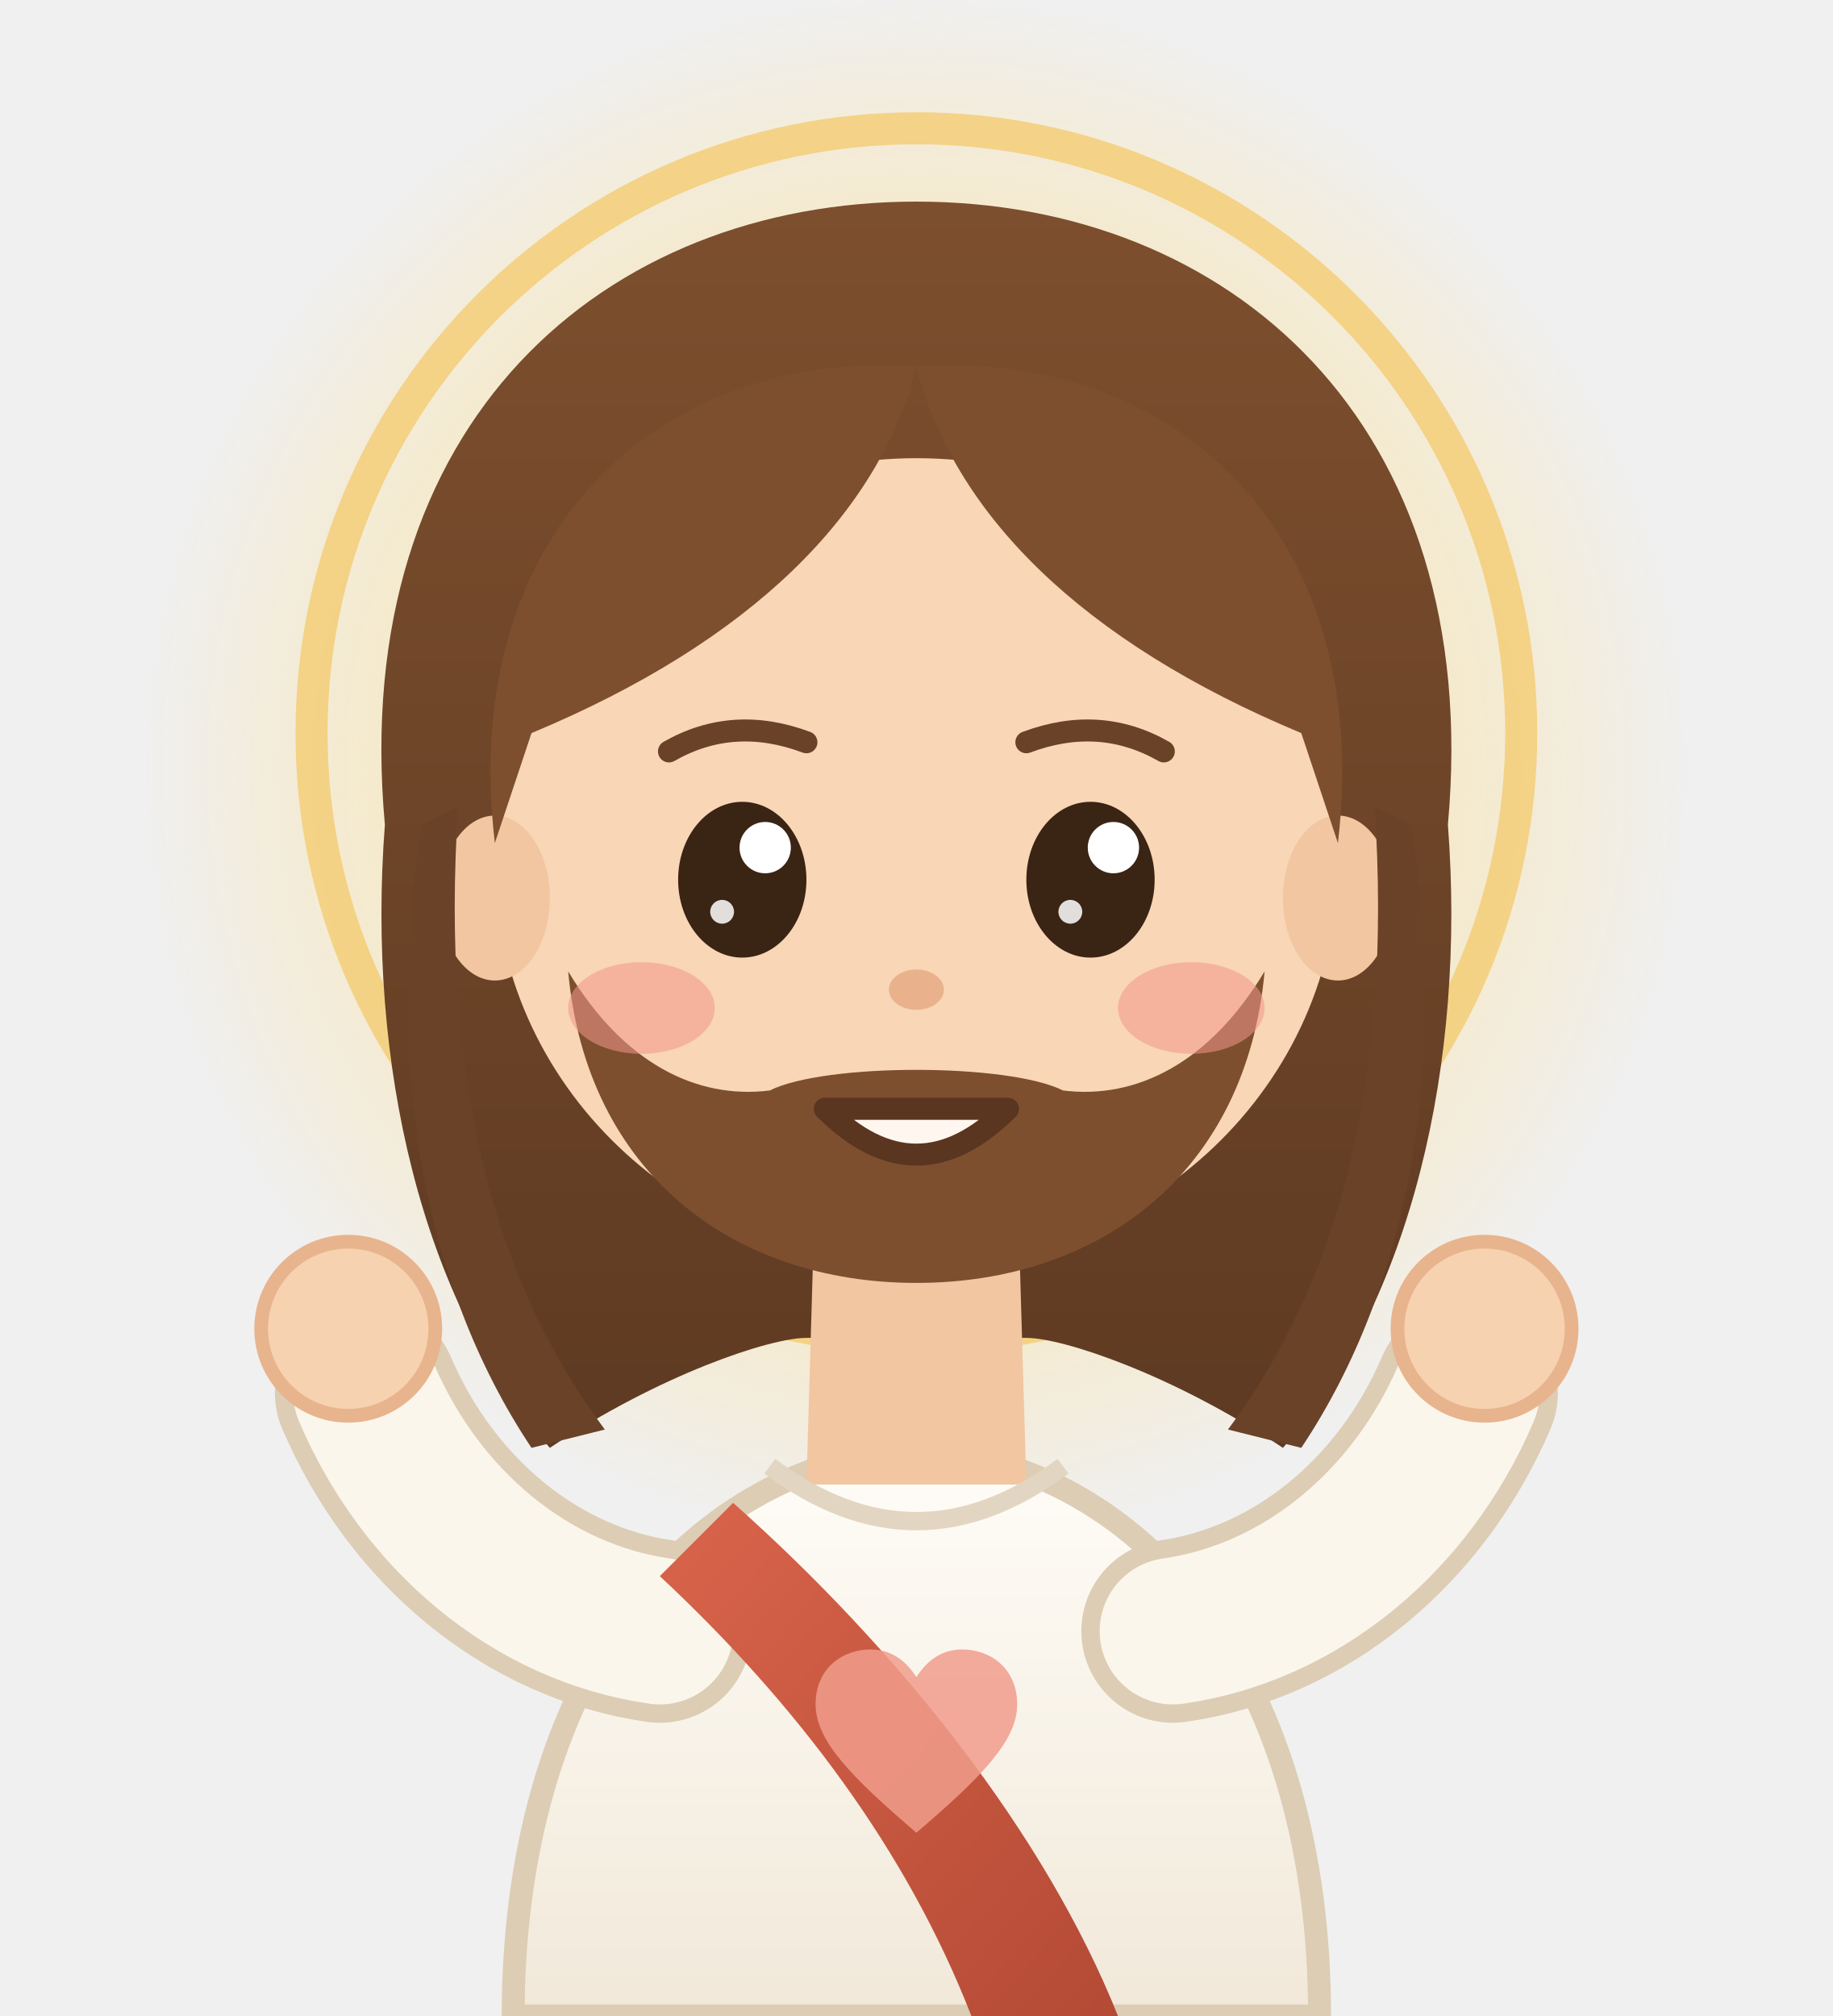
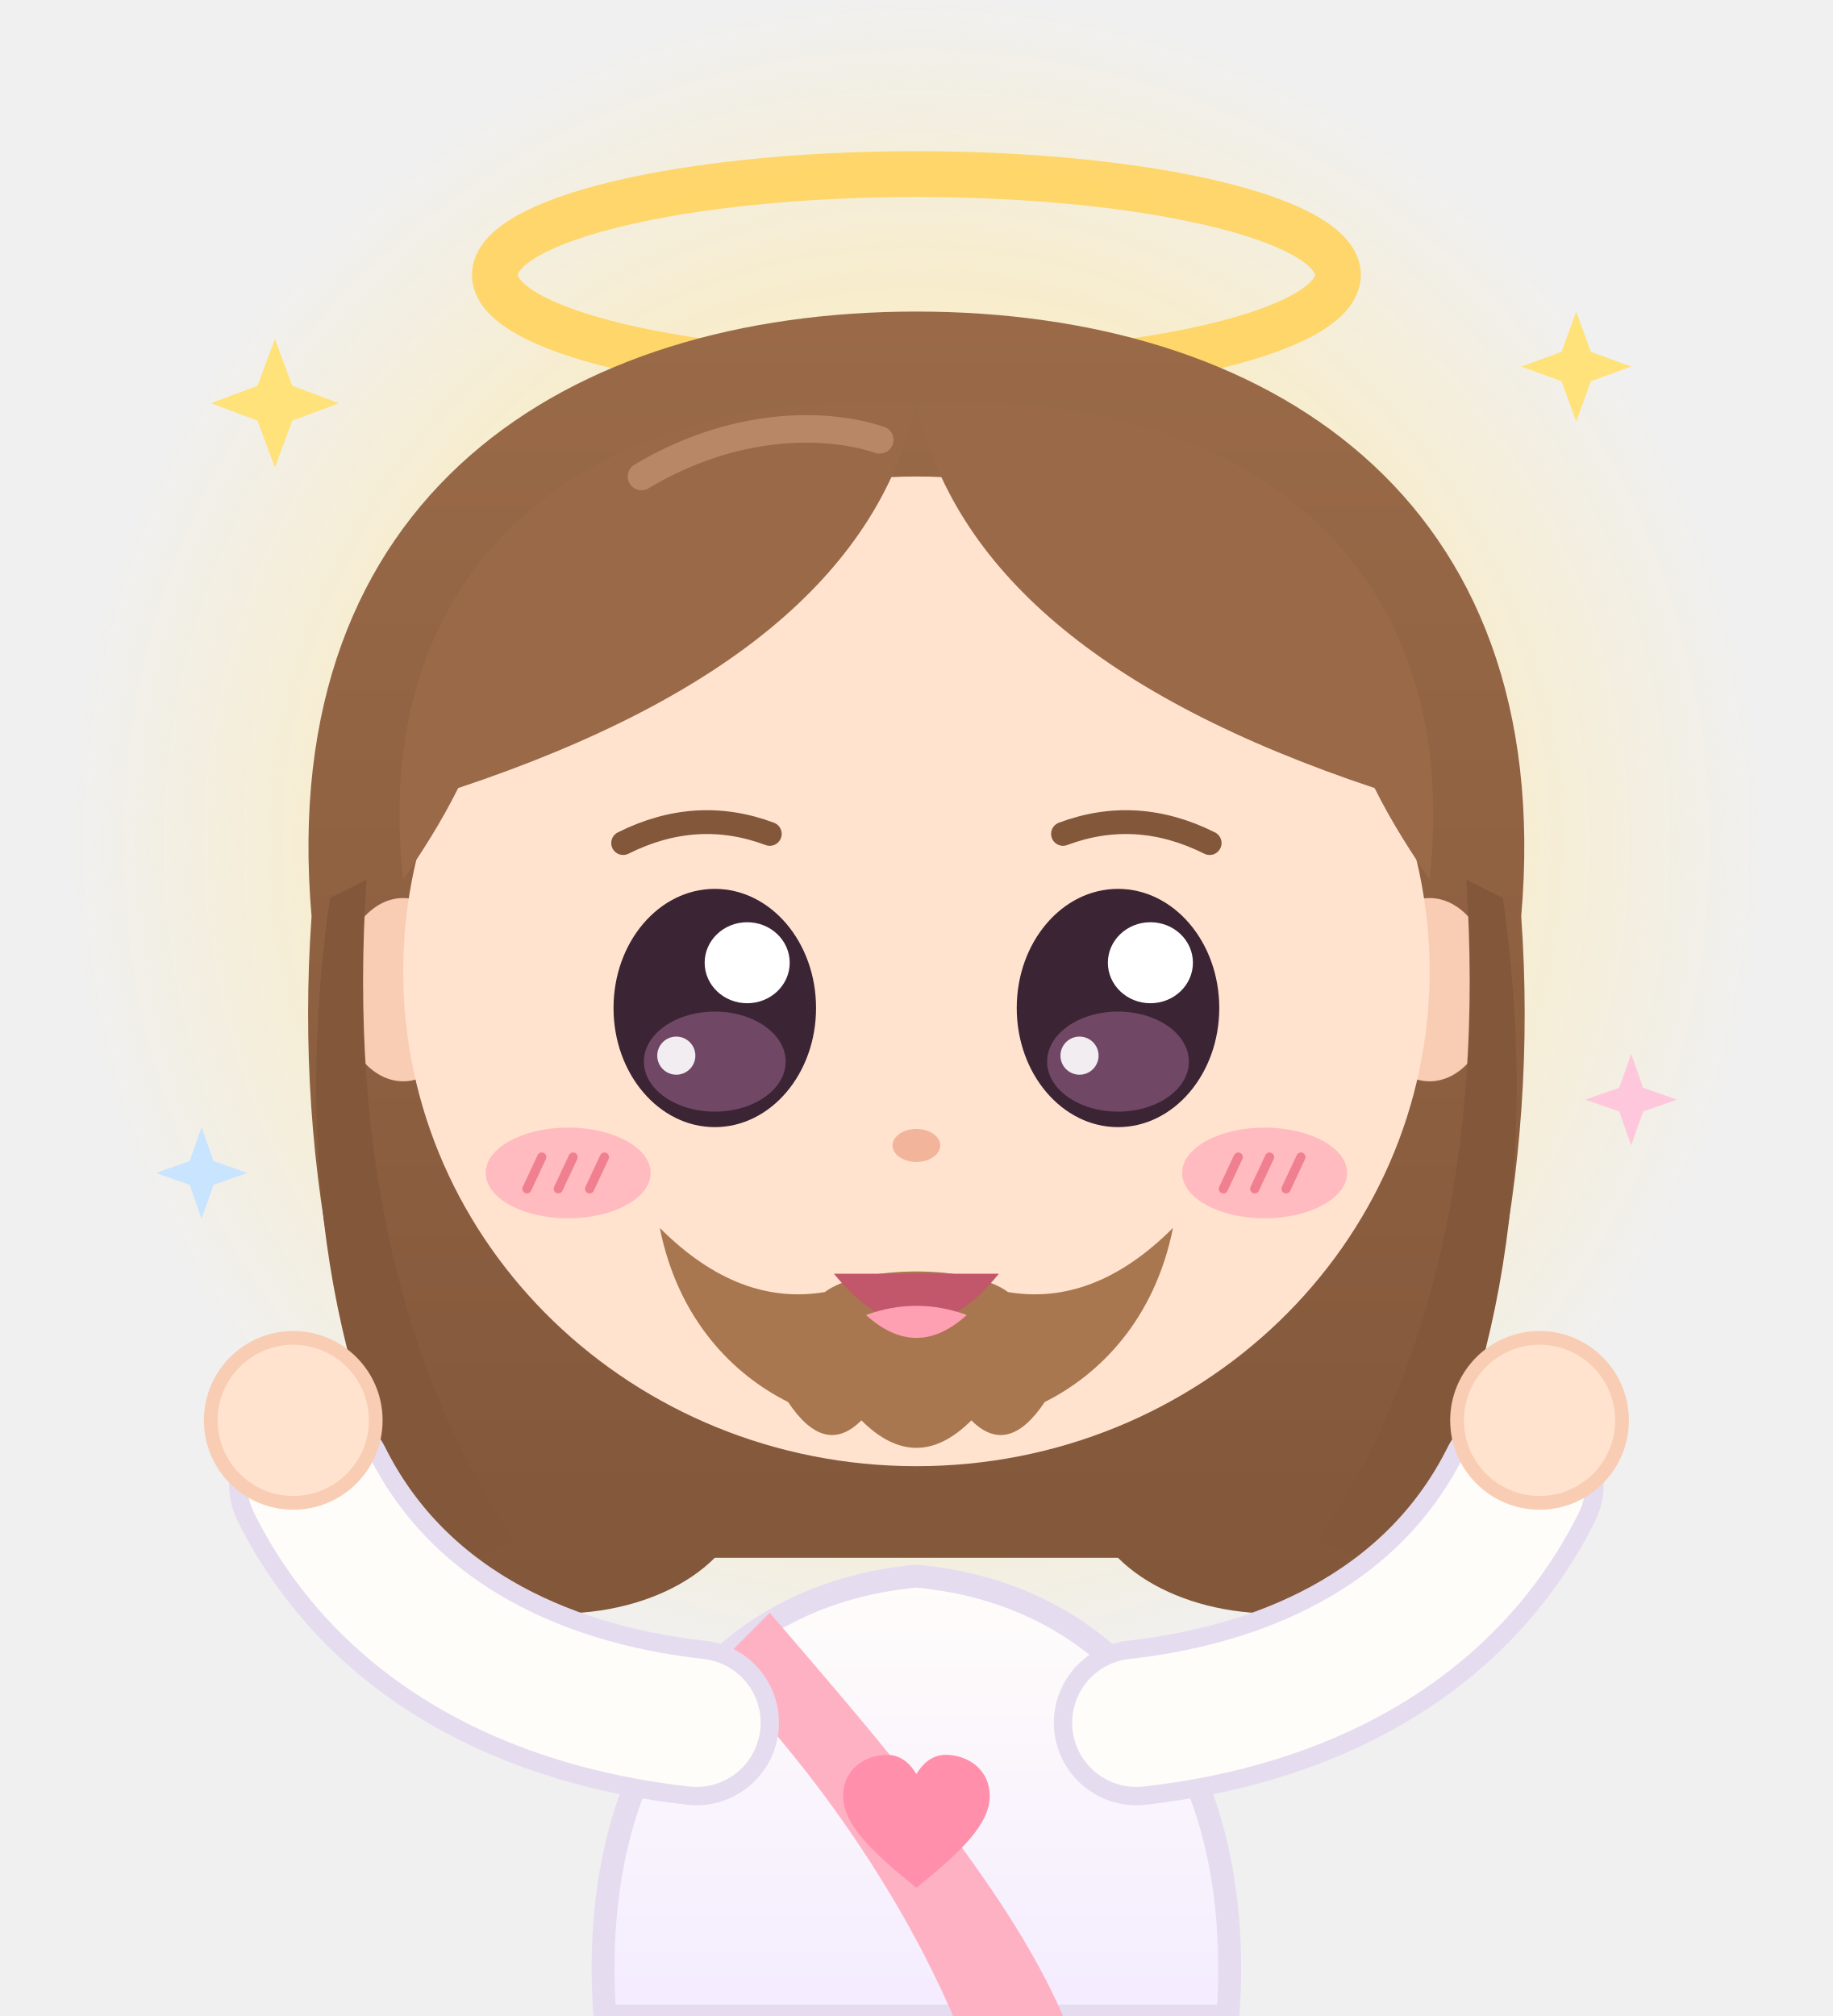
- <svg xmlns="http://www.w3.org/2000/svg" viewBox="0 0 200 220" role="img" aria-label="A friendly illustrated Jesus smiling and waving">
+ <svg xmlns="http://www.w3.org/2000/svg" viewBox="0 0 200 220" role="img" aria-label="A cute cartoon Jesus smiling and waving">
  <defs>
    <radialGradient id="glow" cx="50%" cy="50%" r="50%">
-       <stop offset="0" stop-color="#fff0c4" stop-opacity=".95" />
-       <stop offset=".6" stop-color="#ffe08f" stop-opacity=".45" />
-       <stop offset="1" stop-color="#ffd978" stop-opacity="0" />
+       <stop offset="0" stop-color="#fff6d6" />
+       <stop offset=".65" stop-color="#ffe9a8" stop-opacity=".5" />
+       <stop offset="1" stop-color="#ffe9a8" stop-opacity="0" />
    </radialGradient>
    <linearGradient id="robe" x1="0" y1="0" x2="0" y2="1">
-       <stop offset="0" stop-color="#fffdf8" />
-       <stop offset="1" stop-color="#f1e8d9" />
-     </linearGradient>
-     <linearGradient id="sash" x1="0" y1="0" x2="1" y2="1">
-       <stop offset="0" stop-color="#d9644b" />
-       <stop offset="1" stop-color="#b44a35" />
+       <stop offset="0" stop-color="#fffdfa" />
+       <stop offset="1" stop-color="#f4ecff" />
    </linearGradient>
    <linearGradient id="hair" x1="0" y1="0" x2="0" y2="1">
-       <stop offset="0" stop-color="#7d4f2e" />
-       <stop offset="1" stop-color="#5e3a22" />
+       <stop offset="0" stop-color="#9a6a48" />
+       <stop offset="1" stop-color="#82573a" />
    </linearGradient>
  </defs>
-   <circle cx="100" cy="84" r="84" fill="url(#glow)" />
-   <circle cx="100" cy="80" r="66" fill="none" stroke="#f4c55a" stroke-width="3.5" opacity=".65" />
-   <path d="M56 220 C56 184 74 160 100 158 C126 160 144 184 144 220 Z" fill="url(#robe)" stroke="#dccdb4" stroke-width="2.5" />
-   <path d="M72 178 C58 176 46 166 40 152" fill="none" stroke="#dccdb4" stroke-width="20" stroke-linecap="round" />
-   <path d="M128 178 C142 176 154 166 160 152" fill="none" stroke="#dccdb4" stroke-width="20" stroke-linecap="round" />
-   <path d="M72 178 C58 176 46 166 40 152" fill="none" stroke="#fbf6ec" stroke-width="16" stroke-linecap="round" />
-   <path d="M128 178 C142 176 154 166 160 152" fill="none" stroke="#fbf6ec" stroke-width="16" stroke-linecap="round" />
-   <circle cx="38" cy="145" r="9.5" fill="#f6d2b0" stroke="#e8b48d" stroke-width="1.5" />
-   <circle cx="162" cy="145" r="9.5" fill="#f6d2b0" stroke="#e8b48d" stroke-width="1.5" />
-   <path d="M80 164 C98 180 114 200 122 220 L106 220 C99 202 87 186 72 172 Z" fill="url(#sash)" />
-   <path d="M100 200 C93 194 89 190 89 186 C89 182 92 180 95 180 C97.5 180 99 181.5 100 183 C101 181.5 102.5 180 105 180 C108 180 111 182 111 186 C111 190 107 194 100 200 Z" fill="#f19c8c" opacity=".85" />
-   <path d="M42 90 C38 46 66 22 100 22 C134 22 162 46 158 90 C160 116 154 142 140 158 C128 150 116 146 112 146 L88 146 C84 146 72 150 60 158 C46 142 40 116 42 90 Z" fill="url(#hair)" />
-   <path d="M89 128 L111 128 L112 162 L88 162 Z" fill="#f1c6a1" />
-   <path d="M84 160 Q100 172 116 160" fill="none" stroke="#e2d6c2" stroke-width="2" />
-   <ellipse cx="100" cy="94" rx="46" ry="44" fill="#f8d6b6" />
-   <ellipse cx="54" cy="98" rx="6" ry="9" fill="#f1c6a1" />
-   <ellipse cx="146" cy="98" rx="6" ry="9" fill="#f1c6a1" />
-   <path d="M54 92 C50 58 72 38 100 40 C96 56 82 70 58 80 Z" fill="#7d4f2e" />
-   <path d="M146 92 C150 58 128 38 100 40 C104 56 118 70 142 80 Z" fill="#7d4f2e" />
-   <path d="M50 88 C48 118 54 140 66 156 L58 158 C46 140 42 116 46 90 Z" fill="#6a4228" />
-   <path d="M150 88 C152 118 146 140 134 156 L142 158 C154 140 158 116 154 90 Z" fill="#6a4228" />
-   <path d="M62 106 C64 128 80 140 100 140 C120 140 136 128 138 106 C132 116 124 120 116 119 C110 116 90 116 84 119 C76 120 68 116 62 106 Z" fill="#7d4f2e" />
-   <path d="M90 121 Q100 131 110 121 Z" fill="#fff6ef" stroke="#5a3520" stroke-width="2.4" stroke-linejoin="round" stroke-linecap="round" />
-   <g transform="translate(81 96)">
+   <circle cx="100" cy="92" r="92" fill="url(#glow)" />
+   <ellipse cx="100" cy="30" rx="46" ry="11" fill="none" stroke="#ffd45e" stroke-width="5" opacity=".9">
+     <animate attributeName="cy" values="30;26;30" dur="3s" repeatCount="indefinite" />
+   </ellipse>
+   <polygon points="30.0,37.0 31.9,42.1 37.0,44.0 31.9,45.9 30.0,51.0 28.1,45.9 23.0,44.0 28.1,42.1" fill="#ffe27a" />
+   <polygon points="172.0,34.0 173.6,38.4 178.0,40.0 173.6,41.6 172.0,46.0 170.4,41.6 166.0,40.0 170.4,38.4" fill="#ffe27a" />
+   <polygon points="178.0,115.0 179.3,118.7 183.0,120.0 179.3,121.3 178.0,125.0 176.7,121.3 173.0,120.0 176.7,118.7" fill="#ffc7dc" />
+   <polygon points="22.0,123.0 23.3,126.7 27.0,128.0 23.3,129.3 22.0,133.0 20.7,129.3 17.0,128.0 20.7,126.7" fill="#c9e4ff" />
+   <path d="M66 220 C64 192 78 174 100 172 C122 174 136 192 134 220 Z" fill="url(#robe)" stroke="#e6dcef" stroke-width="2.5" />
+   <path d="M84 176 C96 190 110 206 116 220 L104 220 C98 206 88 192 78 182 Z" fill="#ffb1c4" />
+   <path d="M100 206 C95 202 92 199 92 196 C92 193 94.5 191.5 96.8 191.5 C98.4 191.5 99.4 192.6 100 193.6 C100.6 192.6 101.6 191.5 103.2 191.5 C105.5 191.5 108 193 108 196 C108 199 105 202 100 206 Z" fill="#ff8fab" />
+   <path d="M34 100 C30 54 62 34 100 34 C138 34 170 54 166 100 C168 128 162 156 150 174 C140 178 128 176 122 170 L78 170 C72 176 60 178 50 174 C38 156 32 128 34 100 Z" fill="url(#hair)" />
+   <ellipse cx="44" cy="108" rx="7" ry="10" fill="#f8cdb3" />
+   <ellipse cx="156" cy="108" rx="7" ry="10" fill="#f8cdb3" />
+   <ellipse cx="100" cy="106" rx="56" ry="54" fill="#ffe3cf" />
+   <path d="M44 96 C40 60 66 42 100 44 C96 62 80 76 50 86 C48 90 46 93 44 96 Z" fill="#9a6a48" />
+   <path d="M156 96 C160 60 134 42 100 44 C104 62 120 76 150 86 C152 90 154 93 156 96 Z" fill="#9a6a48" />
+   <path d="M70 52 C80 46 90 46 96 48" fill="none" stroke="#c49473" stroke-width="3" stroke-linecap="round" opacity=".7" />
+   <path d="M40 96 C38 126 44 150 56 168 L48 172 C36 152 32 126 36 98 Z" fill="#82573a" />
+   <path d="M160 96 C162 126 156 150 144 168 L152 172 C164 152 168 126 164 98 Z" fill="#82573a" />
+   <g>
+     <animateTransform attributeName="transform" type="rotate" values="0 76 186;-8 76 186;0 76 186" dur="1.6s" repeatCount="indefinite" />
+     <path d="M76 188 C58 186 42 178 34 162" fill="none" stroke="#e6dcef" stroke-width="18" stroke-linecap="round" />
+     <path d="M76 188 C58 186 42 178 34 162" fill="none" stroke="#fffdfa" stroke-width="14" stroke-linecap="round" />
+     <circle cx="32" cy="155" r="9" fill="#ffe3cf" stroke="#f8cdb3" stroke-width="1.5" />
+   </g>
+   <g>
+     <animateTransform attributeName="transform" type="rotate" values="0 124 186;8 124 186;0 124 186" dur="1.6s" begin=".8s" repeatCount="indefinite" />
+     <path d="M124 188 C142 186 158 178 166 162" fill="none" stroke="#e6dcef" stroke-width="18" stroke-linecap="round" />
+     <path d="M124 188 C142 186 158 178 166 162" fill="none" stroke="#fffdfa" stroke-width="14" stroke-linecap="round" />
+     <circle cx="168" cy="155" r="9" fill="#ffe3cf" stroke="#f8cdb3" stroke-width="1.5" />
+   </g>
+   <path d="M72 134 C74 144 80 150 86 153 Q90 159 94 155 Q100 161 106 155 Q110 159 114 153 C120 150 126 144 128 134 C122 140 116 142 110 141 C106 138 94 138 90 141 C84 142 78 140 72 134 Z" fill="#a8774f" />
+   <path d="M91 139 Q100 150 109 139 Z" fill="#c2566a" />
+   <path d="M94.5 143.5 Q100 148.5 105.5 143.5 Q100 141.5 94.5 143.5 Z" fill="#ff9fb2" />
+   <g transform="translate(78 110)">
    <g>
-       <animateTransform attributeName="transform" type="scale" values="1 1;1 1;1 .1;1 1" keyTimes="0;.94;.97;1" dur="4.5s" repeatCount="indefinite" />
-       <g transform="translate(-81 -96)">
-         <ellipse cx="81" cy="96" rx="7" ry="8.5" fill="#3a2414" />
-         <circle cx="83.5" cy="92.5" r="2.8" fill="#fff" />
-         <circle cx="78.8" cy="99.5" r="1.3" fill="#fff" opacity=".85" />
+       <animateTransform attributeName="transform" type="scale" values="1 1;1 1;1 .08;1 1" keyTimes="0;.93;.965;1" dur="4.2s" repeatCount="indefinite" />
+       <g transform="translate(-78 -110)">
+         <g>
+           <ellipse cx="78" cy="110" rx="11.05" ry="13" fill="#3b2433" />
+           <ellipse cx="78" cy="115.85" rx="7.735" ry="5.46" fill="#7a4e6e" opacity=".85" />
+           <ellipse cx="81.536" cy="105.06" rx="4.641" ry="4.42" fill="#fff" />
+           <circle cx="73.801" cy="115.2" r="2.08" fill="#fff" opacity=".9" />
+         </g>
      </g>
    </g>
  </g>
-   <g transform="translate(119 96)">
+   <g transform="translate(122 110)">
    <g>
-       <animateTransform attributeName="transform" type="scale" values="1 1;1 1;1 .1;1 1" keyTimes="0;.94;.97;1" dur="4.5s" repeatCount="indefinite" />
-       <g transform="translate(-119 -96)">
-         <ellipse cx="119" cy="96" rx="7" ry="8.5" fill="#3a2414" />
-         <circle cx="121.5" cy="92.5" r="2.8" fill="#fff" />
-         <circle cx="116.8" cy="99.5" r="1.3" fill="#fff" opacity=".85" />
+       <animateTransform attributeName="transform" type="scale" values="1 1;1 1;1 .08;1 1" keyTimes="0;.93;.965;1" dur="4.2s" repeatCount="indefinite" />
+       <g transform="translate(-122 -110)">
+         <g>
+           <ellipse cx="122" cy="110" rx="11.05" ry="13" fill="#3b2433" />
+           <ellipse cx="122" cy="115.85" rx="7.735" ry="5.46" fill="#7a4e6e" opacity=".85" />
+           <ellipse cx="125.536" cy="105.06" rx="4.641" ry="4.42" fill="#fff" />
+           <circle cx="117.801" cy="115.2" r="2.08" fill="#fff" opacity=".9" />
+         </g>
      </g>
    </g>
  </g>
-   <path d="M73 82 Q80 78 88 81" fill="none" stroke="#6a4228" stroke-width="2.4" stroke-linecap="round" />
-   <path d="M112 81 Q120 78 127 82" fill="none" stroke="#6a4228" stroke-width="2.4" stroke-linecap="round" />
-   <ellipse cx="70" cy="110" rx="8" ry="5" fill="#f3958a" opacity=".55" />
-   <ellipse cx="130" cy="110" rx="8" ry="5" fill="#f3958a" opacity=".55" />
-   <ellipse cx="100" cy="108" rx="3" ry="2.2" fill="#e9b28c" />
+   <path d="M68 92 Q76 88 84 91" fill="none" stroke="#82573a" stroke-width="2.6" stroke-linecap="round" />
+   <path d="M116 91 Q124 88 132 92" fill="none" stroke="#82573a" stroke-width="2.6" stroke-linecap="round" />
+   <ellipse cx="62" cy="128" rx="9" ry="4.95" fill="#ffaab8" opacity=".7" />
+   <path d="M57.5 129.732 l1.62 -3.465" stroke="#f07f8f" stroke-width="1.0" stroke-linecap="round" />
+   <path d="M60.92 129.732 l1.62 -3.465" stroke="#f07f8f" stroke-width="1.0" stroke-linecap="round" />
+   <path d="M64.34 129.732 l1.62 -3.465" stroke="#f07f8f" stroke-width="1.0" stroke-linecap="round" />
+   <ellipse cx="138" cy="128" rx="9" ry="4.95" fill="#ffaab8" opacity=".7" />
+   <path d="M133.5 129.732 l1.62 -3.465" stroke="#f07f8f" stroke-width="1.0" stroke-linecap="round" />
+   <path d="M136.92 129.732 l1.62 -3.465" stroke="#f07f8f" stroke-width="1.0" stroke-linecap="round" />
+   <path d="M140.34 129.732 l1.62 -3.465" stroke="#f07f8f" stroke-width="1.0" stroke-linecap="round" />
+   <ellipse cx="100" cy="125" rx="2.6" ry="1.8" fill="#f2b49a" />
</svg>
